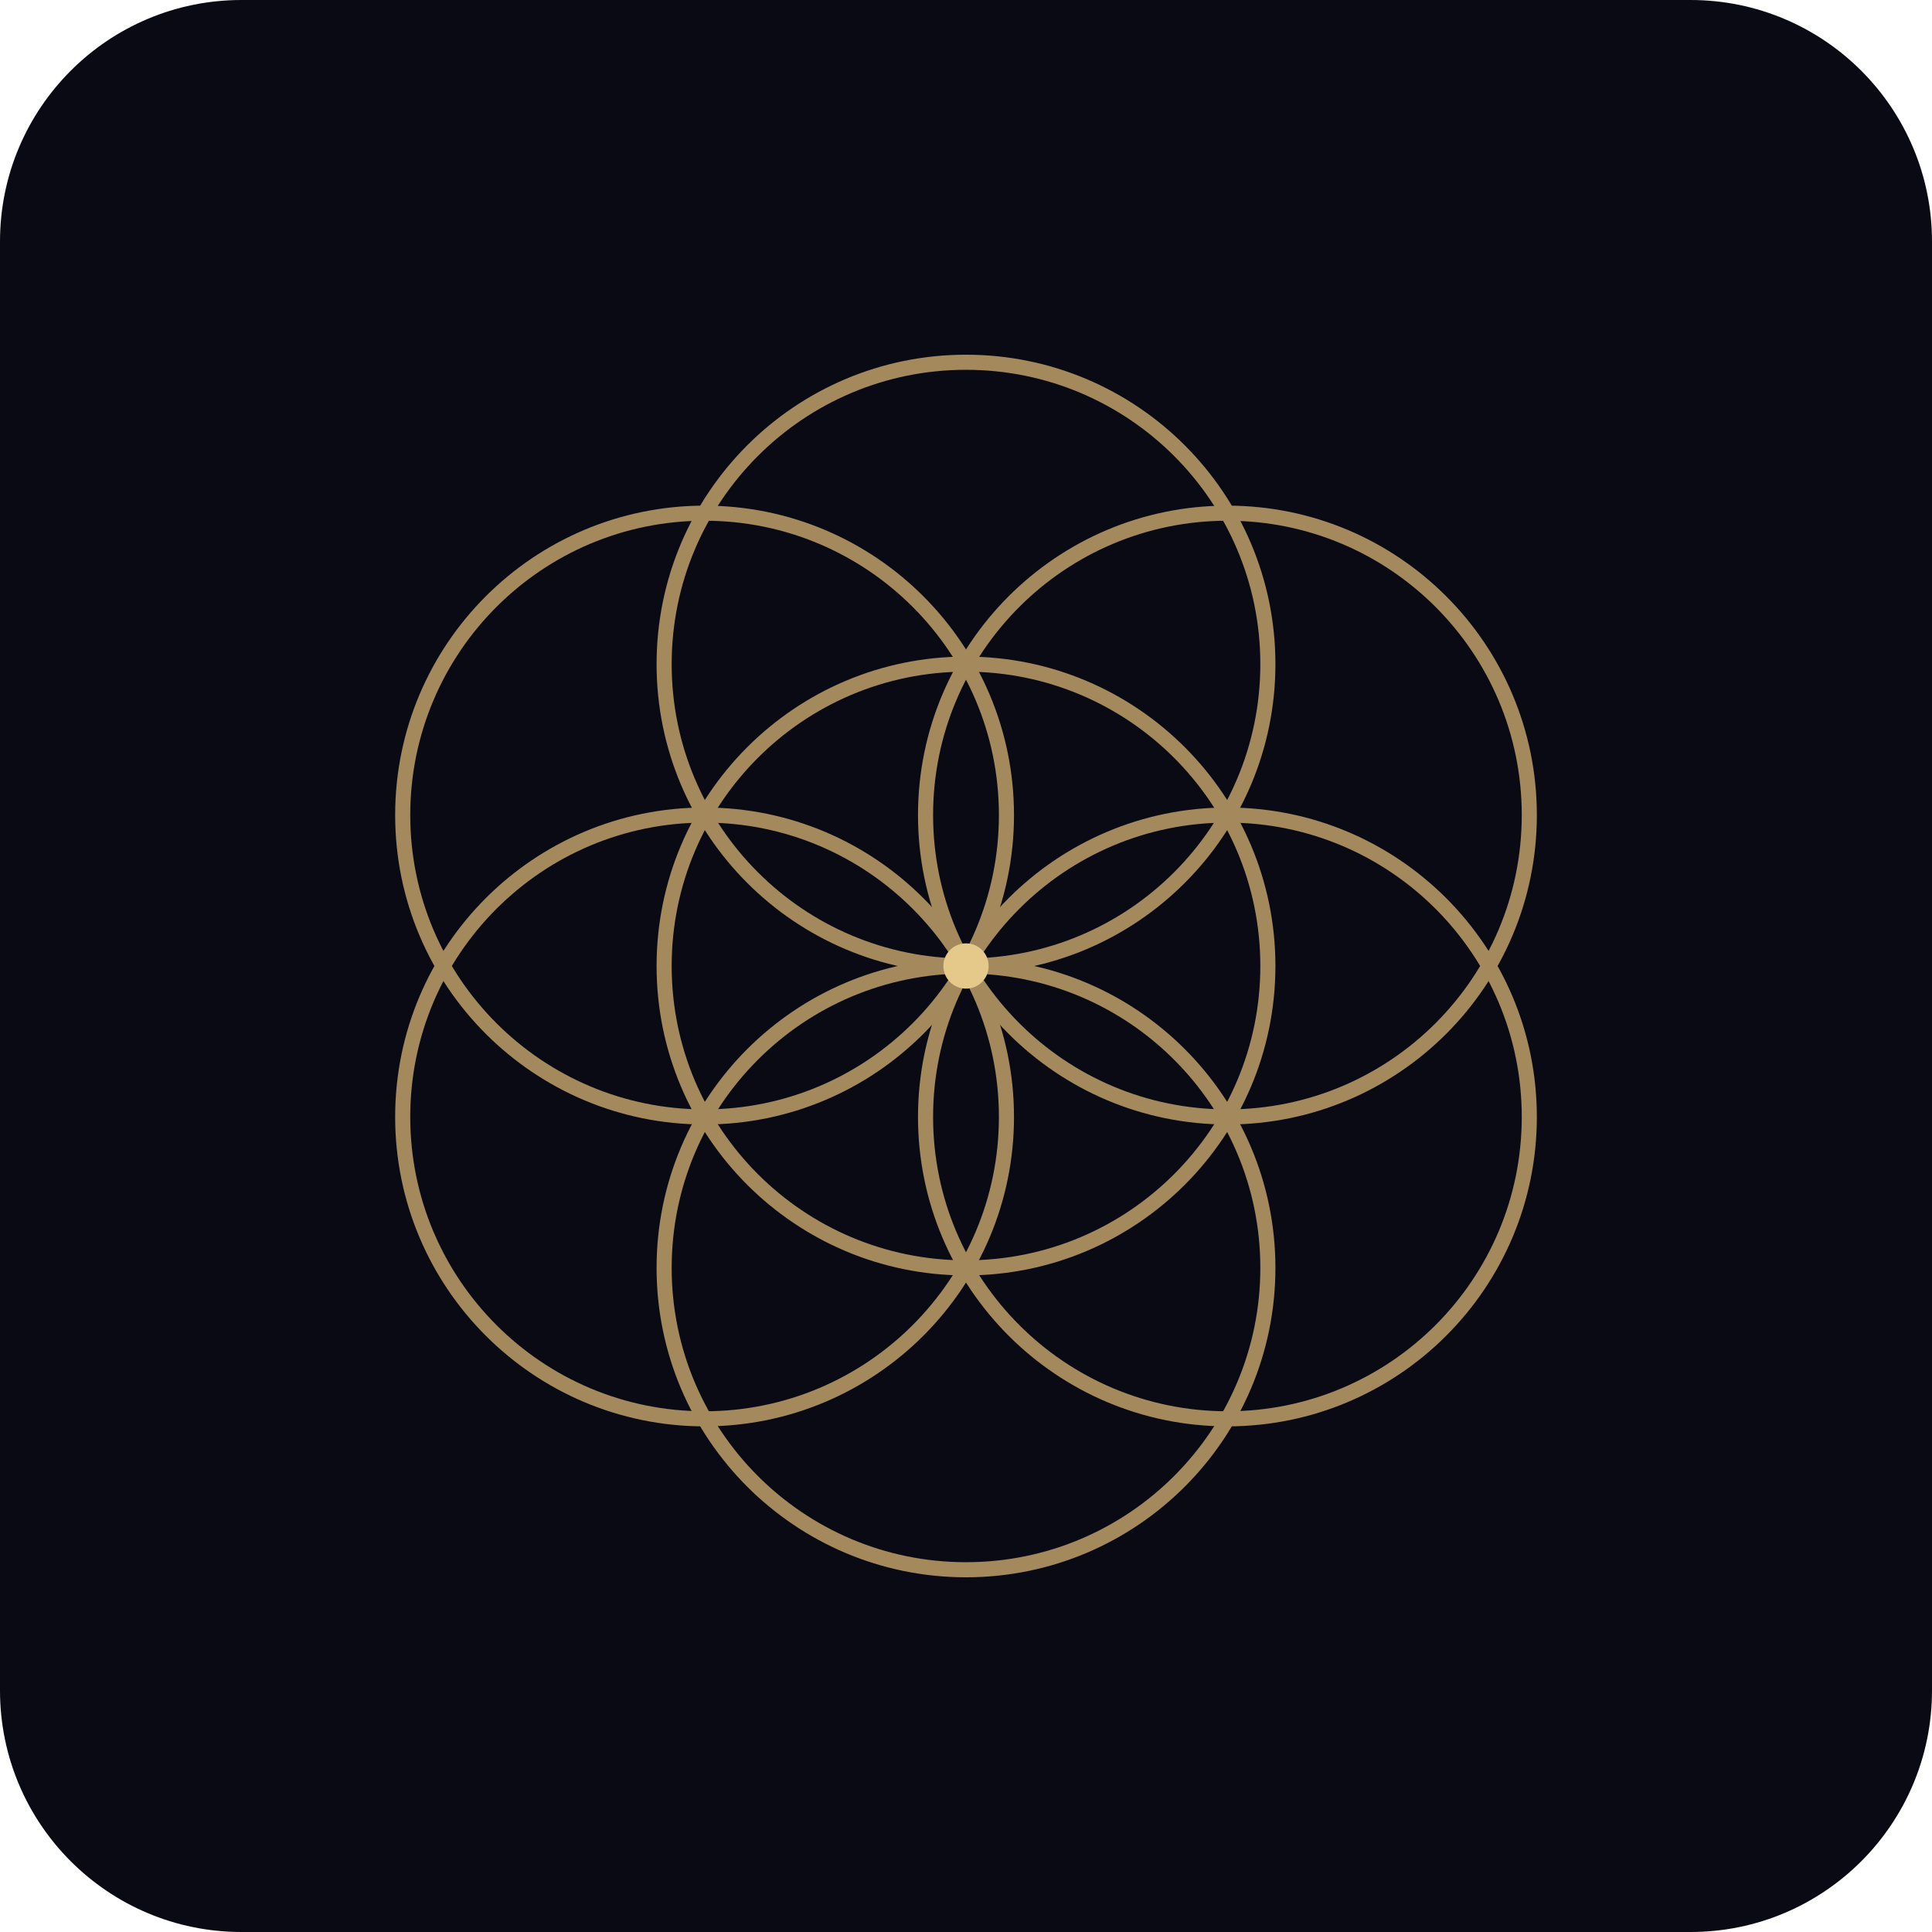
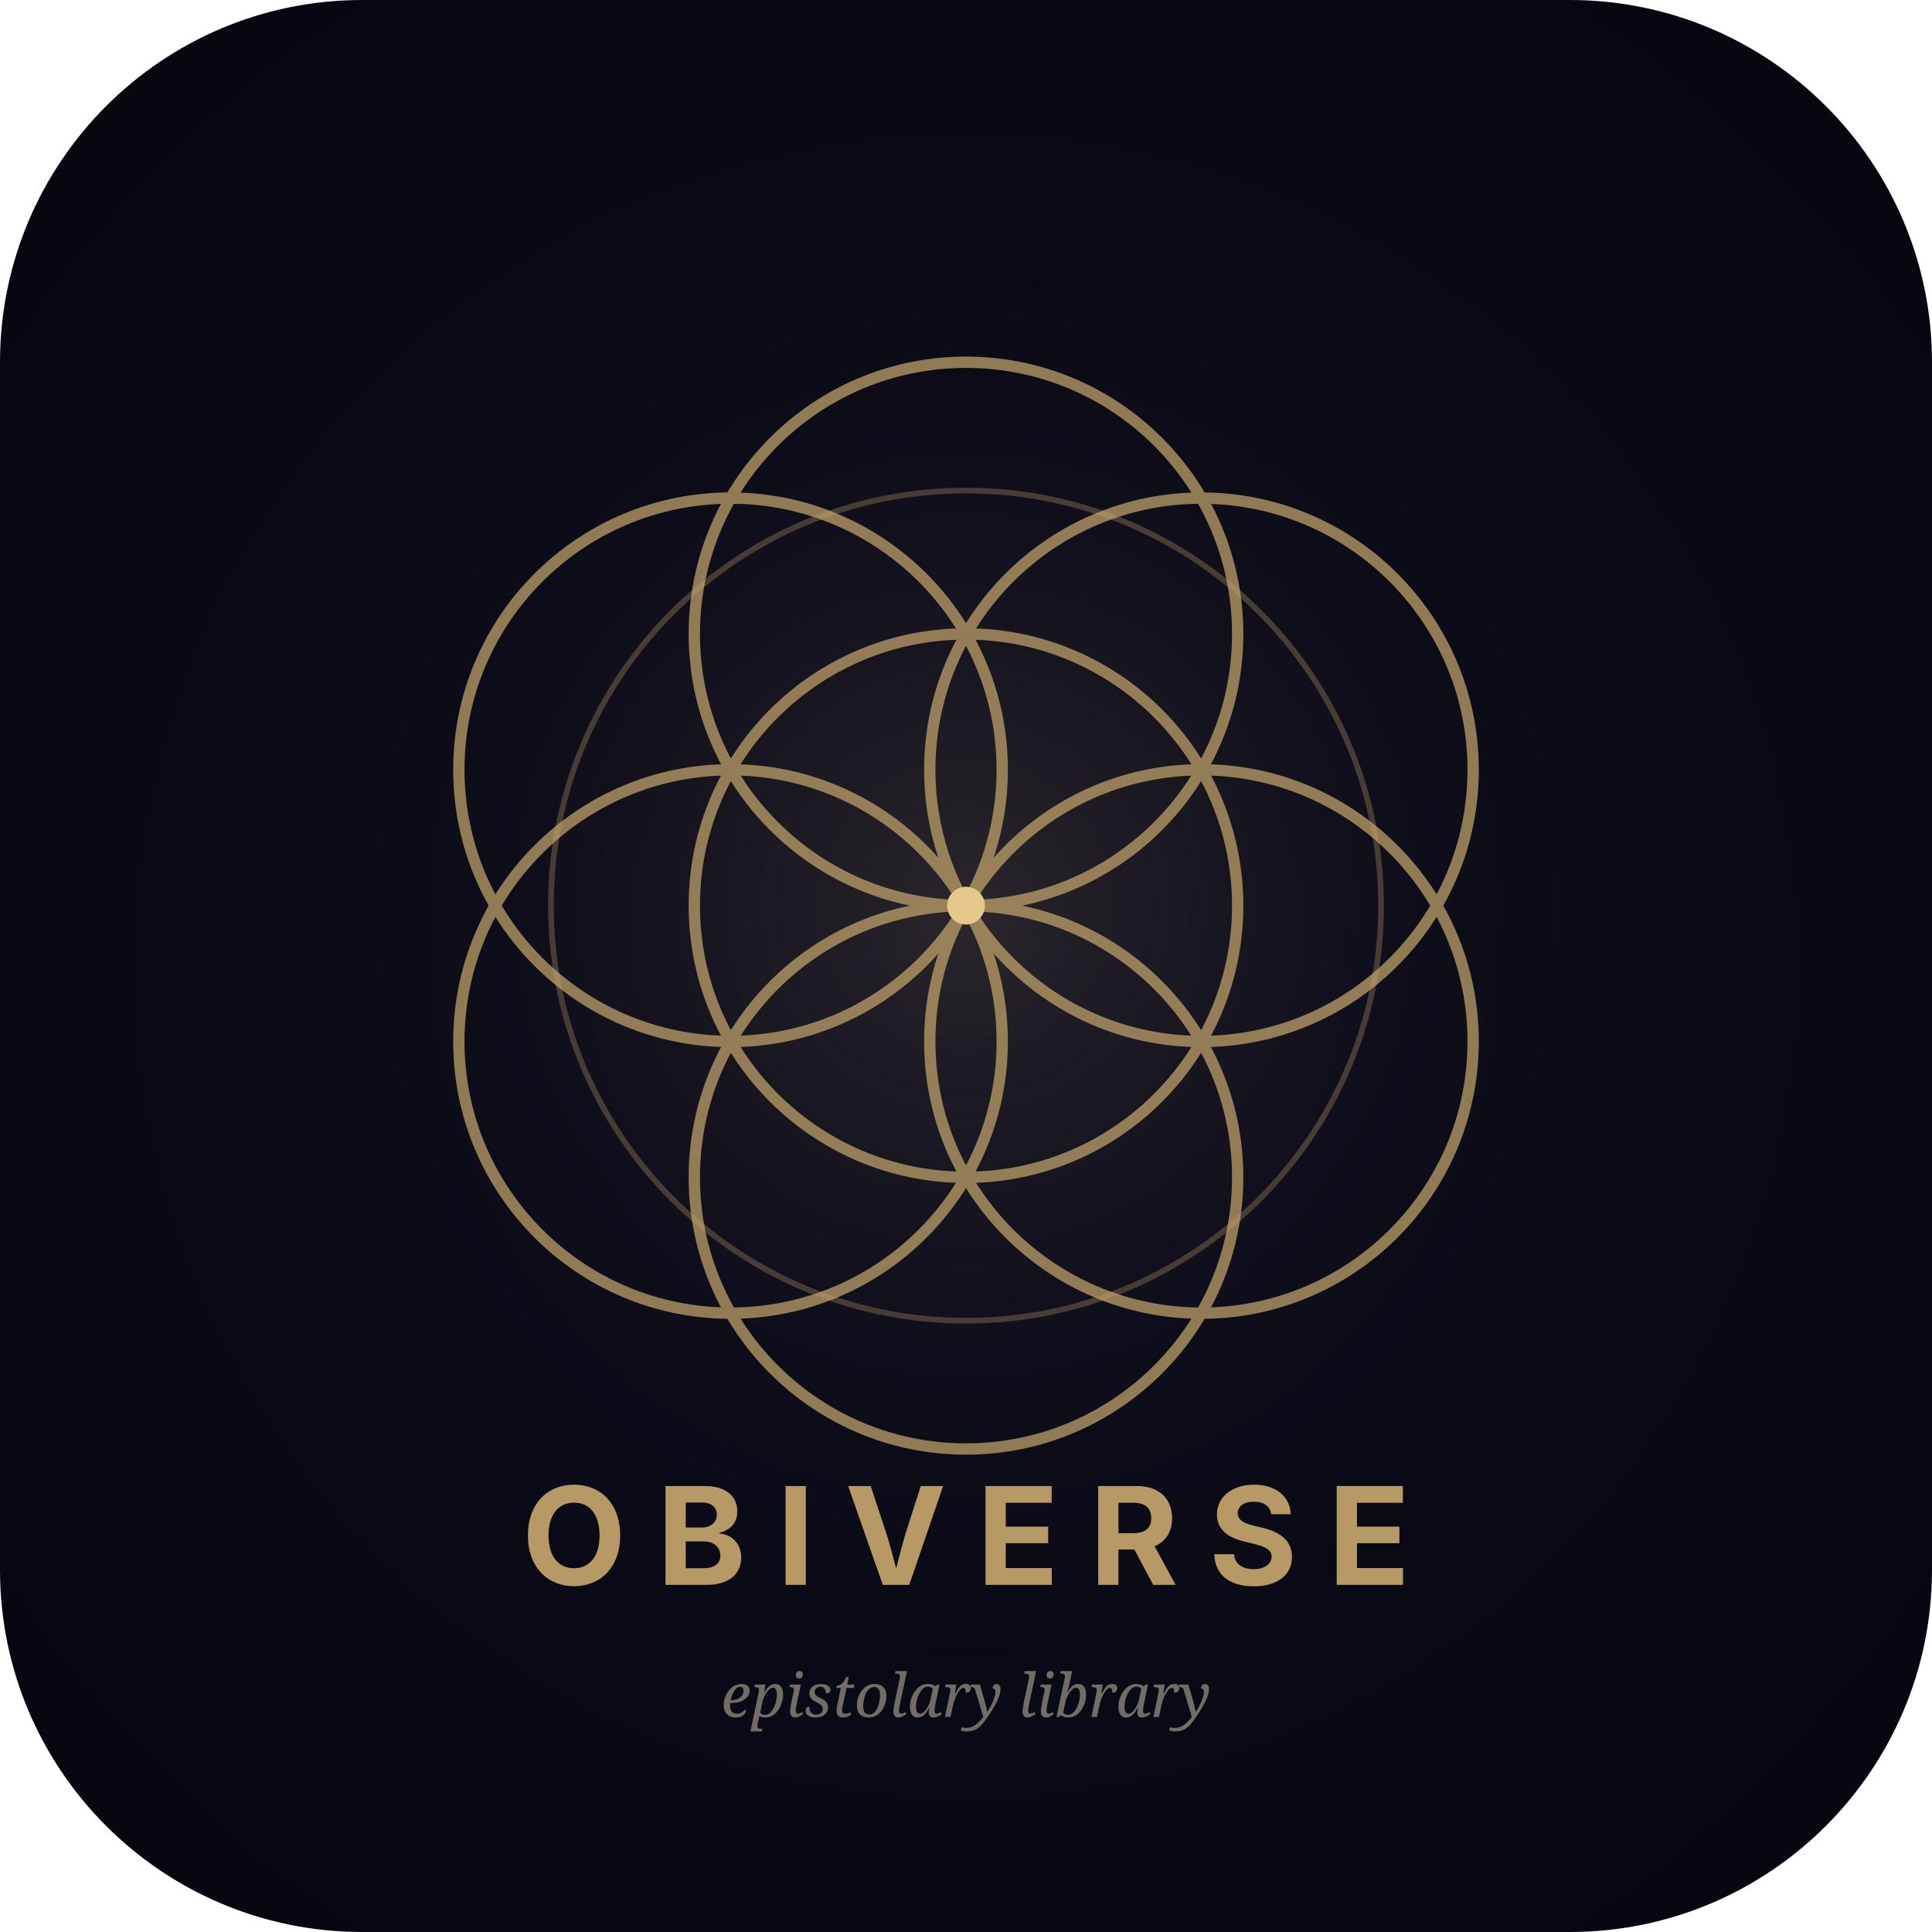
<svg xmlns="http://www.w3.org/2000/svg" viewBox="0 0 512 512">
-   <rect width="512" height="512" rx="64" fill="#0a0a14" />
-   <g stroke="#c9a96e" fill="none" stroke-width="4" opacity="0.8">
-     <circle cx="256" cy="256" r="80" />
-     <circle cx="256" cy="176" r="80" />
-     <circle cx="256" cy="336" r="80" />
-     <circle cx="186.72" cy="216" r="80" />
-     <circle cx="325.28" cy="216" r="80" />
-     <circle cx="186.72" cy="296" r="80" />
-     <circle cx="325.28" cy="296" r="80" />
+   <defs>
+     <radialGradient id="bg" cx="50%" cy="50%" r="70%">
+       <stop offset="0%" stop-color="#0f0f20" />
+       <stop offset="100%" stop-color="#06060e" />
+     </radialGradient>
+     <radialGradient id="glow" cx="50%" cy="50%" r="50%">
+       <stop offset="0%" stop-color="rgba(201,169,110,0.15)" />
+       <stop offset="100%" stop-color="transparent" />
+     </radialGradient>
+   </defs>
+   <rect width="512" height="512" rx="96" fill="url(#bg)" />
+   <circle cx="256" cy="240" r="180" fill="url(#glow)" />
+   <g stroke="#c9a96e" fill="none" stroke-width="3" opacity="0.7">
+     <circle cx="256" cy="240" r="72" />
+     <circle cx="256" cy="168" r="72" />
+     <circle cx="256" cy="312" r="72" />
+     <circle cx="193.6" cy="204" r="72" />
+     <circle cx="318.4" cy="204" r="72" />
+     <circle cx="193.6" cy="276" r="72" />
+     <circle cx="318.4" cy="276" r="72" />
  </g>
-   <circle cx="256" cy="256" r="6" fill="#e4c98a" />
+   <circle cx="256" cy="240" r="110" stroke="#c9a96e" stroke-width="1.5" fill="none" opacity="0.3" />
+   <circle cx="256" cy="240" r="5" fill="#e4c98a" />
+   <text x="256" y="420" text-anchor="middle" font-family="system-ui, -apple-system, sans-serif" font-size="36" font-weight="700" letter-spacing="8" fill="#c9a96e" opacity="0.9">OBIVERSE</text>
+   <text x="256" y="455" text-anchor="middle" font-family="Georgia, serif" font-size="16" font-style="italic" fill="#9e9684" opacity="0.7">epistolary library</text>
</svg>
